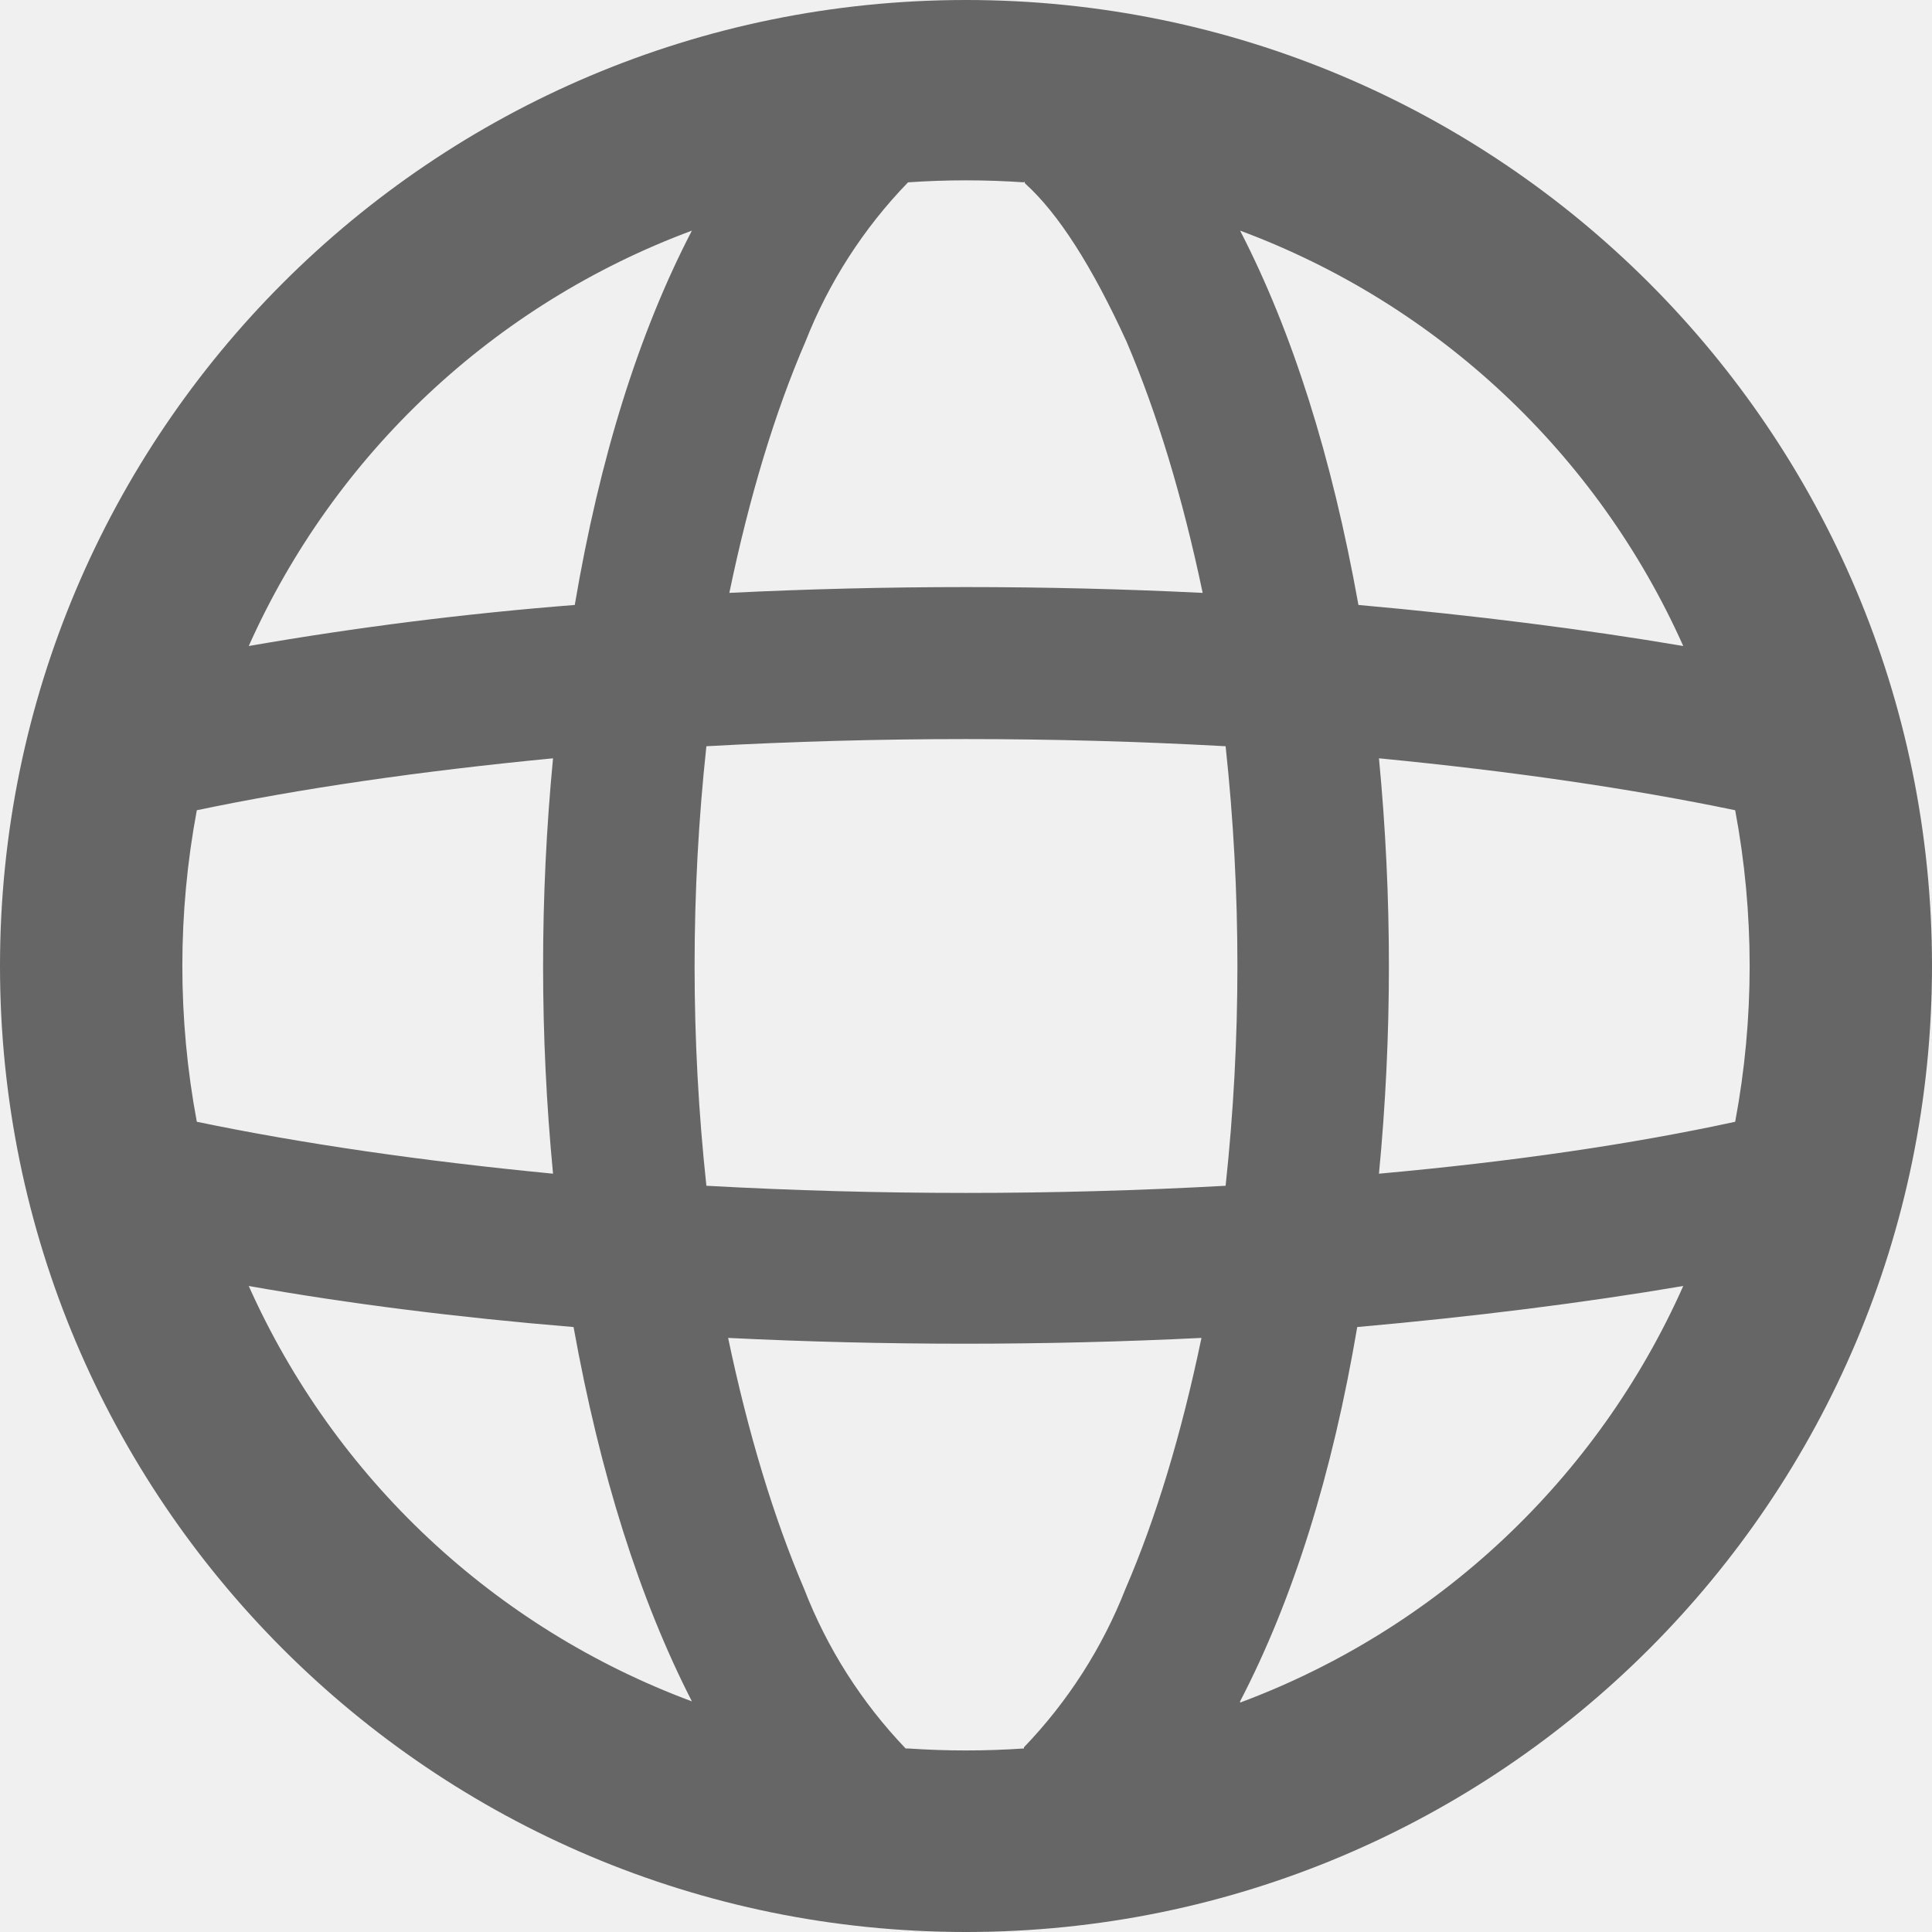
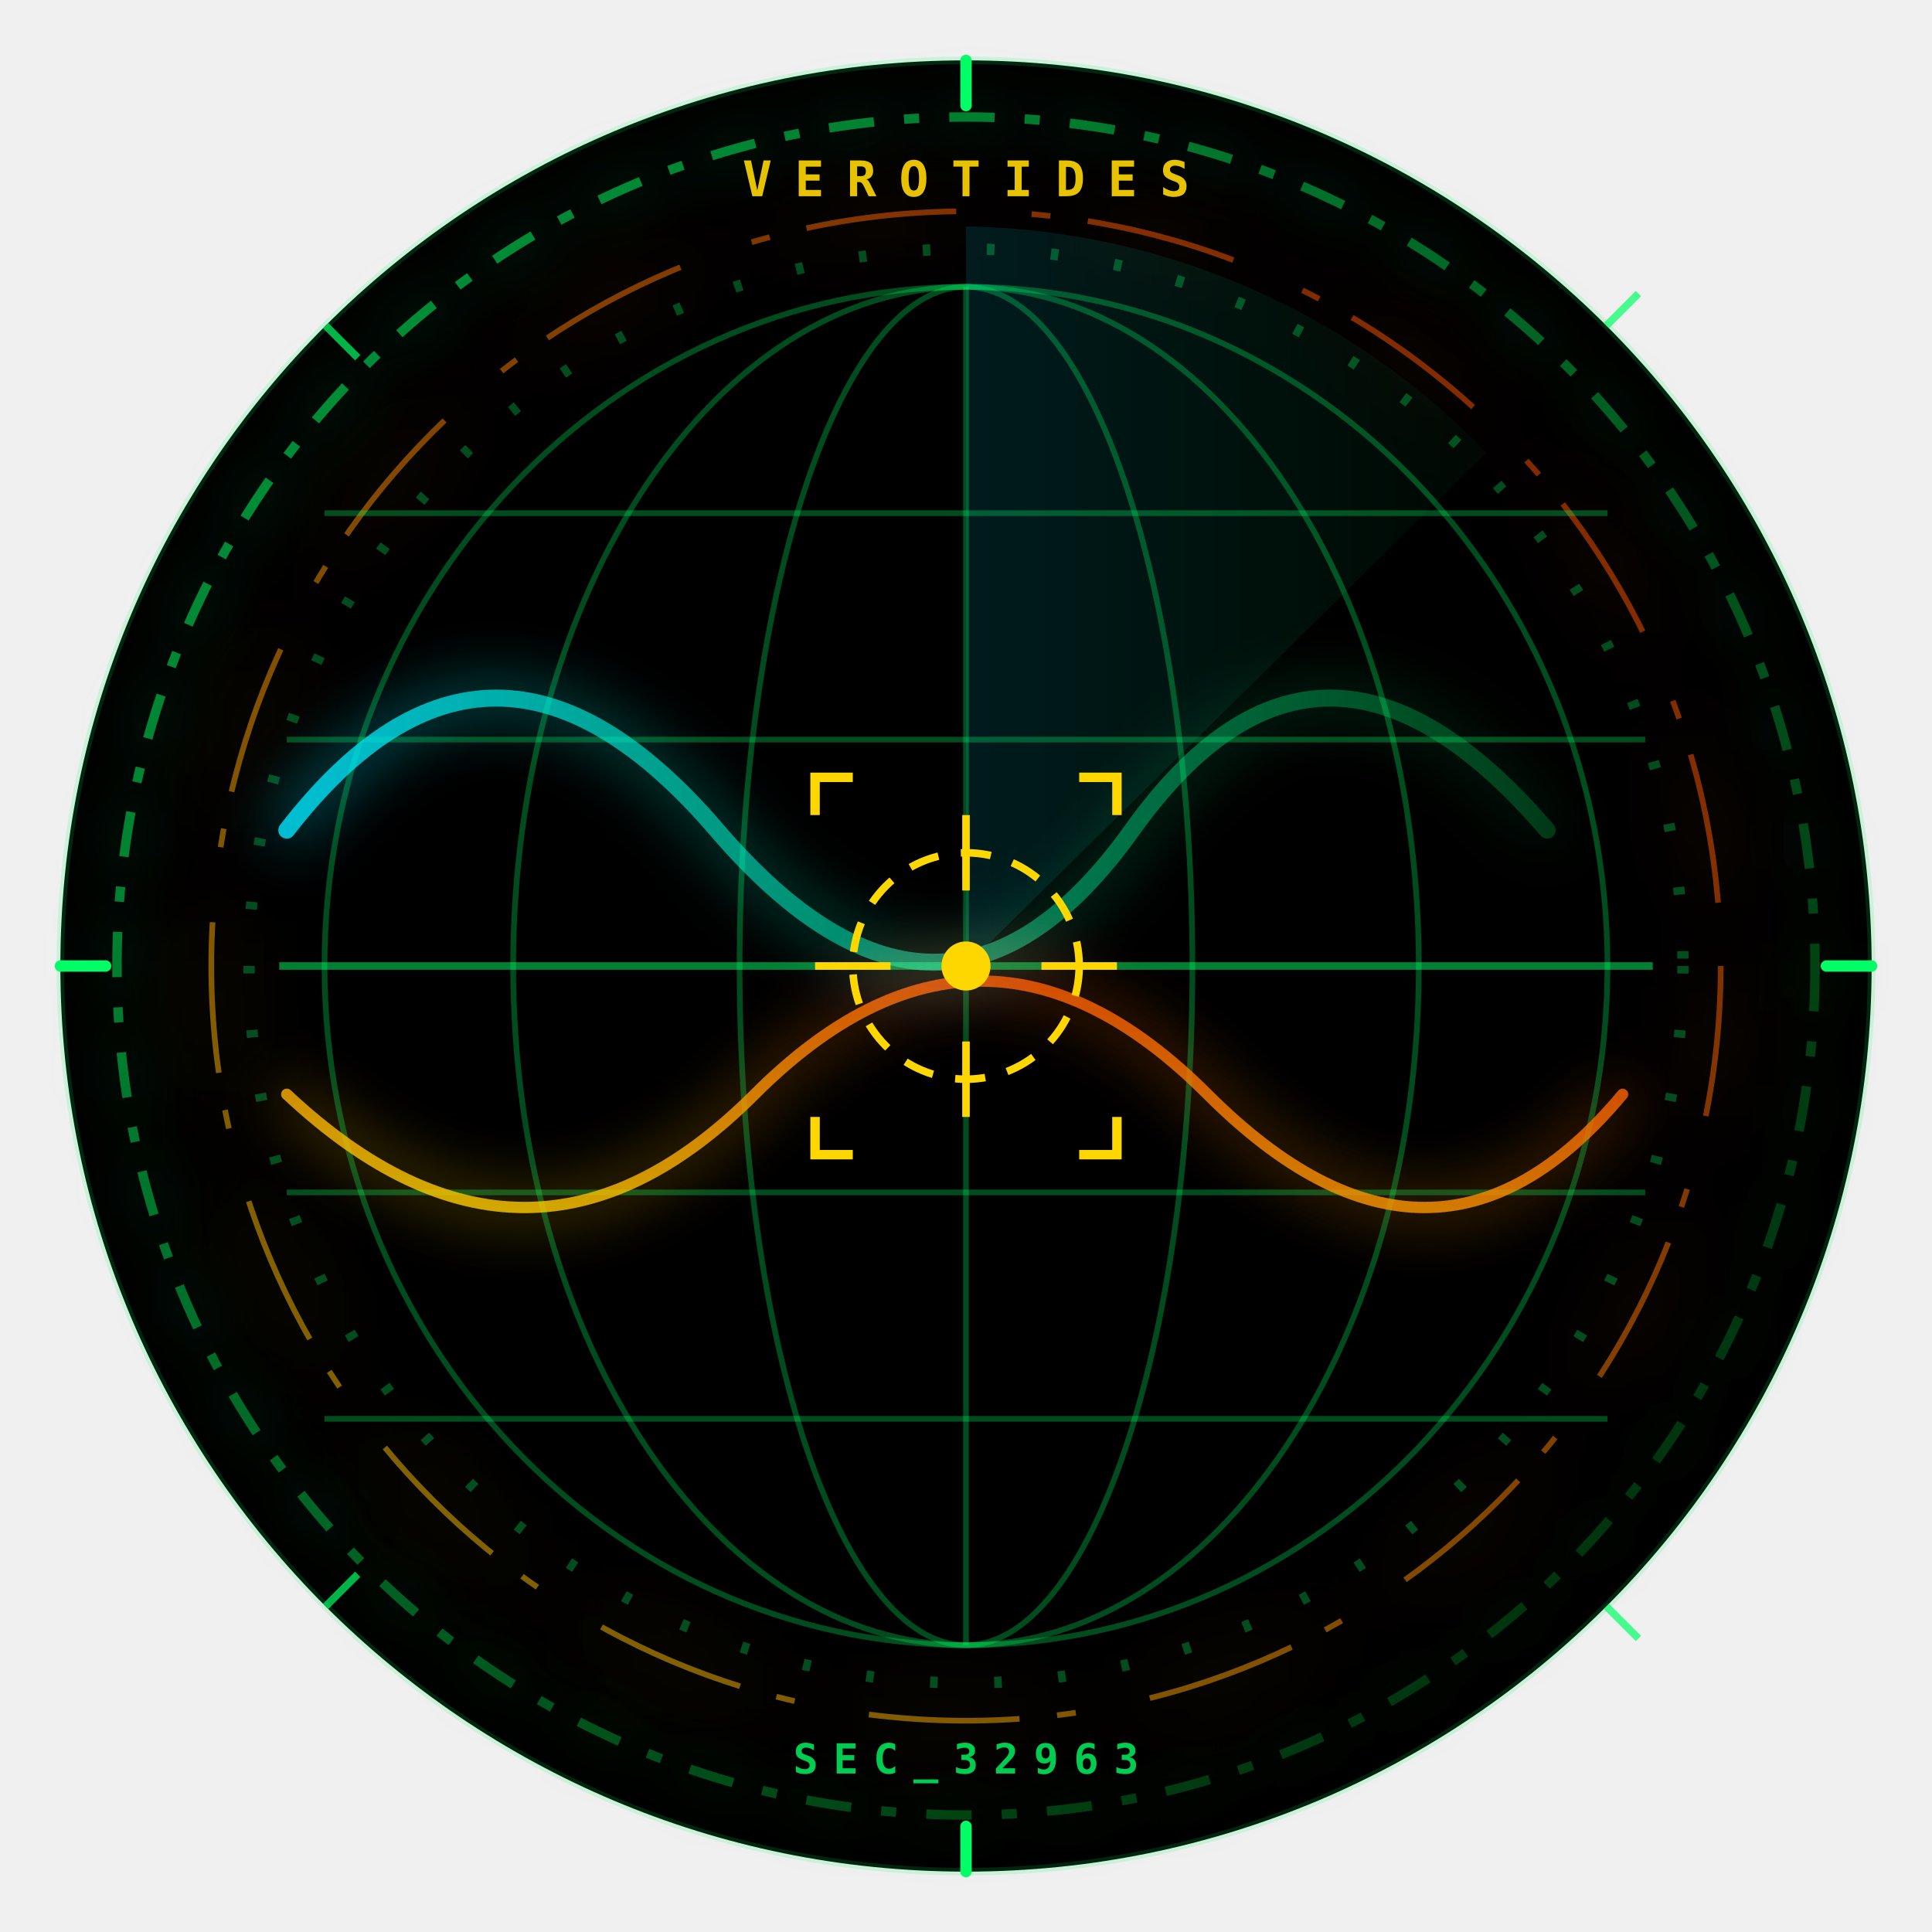
- <svg xmlns="http://www.w3.org/2000/svg" fill="none" viewBox="0 0 16 16">
-   <g clip-path="url(#a)">
-     <path fill-rule="evenodd" clip-rule="evenodd" d="M10.27 14.1a6.5 6.5 0 0 0 3.67-3.45q-1.24.21-2.7.34-.31 1.83-.97 3.1M8 16A8 8 0 1 0 8 0a8 8 0 0 0 0 16m.48-1.52a7 7 0 0 1-.96 0H7.5a4 4 0 0 1-.84-1.32q-.38-.89-.63-2.08a40 40 0 0 0 3.92 0q-.25 1.2-.63 2.08a4 4 0 0 1-.84 1.31zm2.94-4.76q1.66-.15 2.95-.43a7 7 0 0 0 0-2.58q-1.3-.27-2.95-.43a18 18 0 0 1 0 3.44m-1.27-3.54a17 17 0 0 1 0 3.64 39 39 0 0 1-4.3 0 17 17 0 0 1 0-3.64 39 39 0 0 1 4.3 0m1.1-1.17q1.45.13 2.69.34a6.5 6.5 0 0 0-3.67-3.44q.65 1.26.98 3.1M8.48 1.5l.01.02q.41.37.84 1.31.38.89.63 2.08a40 40 0 0 0-3.92 0q.25-1.2.63-2.08a4 4 0 0 1 .85-1.32 7 7 0 0 1 .96 0m-2.75.4a6.5 6.5 0 0 0-3.67 3.44 29 29 0 0 1 2.7-.34q.31-1.83.97-3.1M4.58 6.28q-1.66.16-2.95.43a7 7 0 0 0 0 2.58q1.3.27 2.95.43a18 18 0 0 1 0-3.44m.17 4.71q-1.45-.12-2.69-.34a6.5 6.5 0 0 0 3.67 3.44q-.65-1.27-.98-3.1" fill="#666" />
+ <svg xmlns="http://www.w3.org/2000/svg" width="512" height="512" viewBox="0 0 512 512" fill="none">
+   <defs>
+     <filter id="glow-green" x="-20%" y="-20%" width="140%" height="140%">
+       <feGaussianBlur stdDeviation="8" result="blur" />
+       <feMerge>
+         <feMergeNode in="blur" />
+         <feMergeNode in="SourceGraphic" />
+       </feMerge>
+     </filter>
+     <filter id="glow-yellow" x="-20%" y="-20%" width="140%" height="140%">
+       <feGaussianBlur stdDeviation="12" result="blur" />
+       <feMerge>
+         <feMergeNode in="blur" />
+         <feMergeNode in="SourceGraphic" />
+       </feMerge>
+     </filter>
+     <linearGradient id="grad-green" x1="0%" y1="0%" x2="100%" y2="100%">
+       <stop offset="0%" stop-color="#00ff66" />
+       <stop offset="100%" stop-color="#003b0c" />
+     </linearGradient>
+     <linearGradient id="grad-yellow" x1="0%" y1="100%" x2="100%" y2="0%">
+       <stop offset="0%" stop-color="#ffd700" />
+       <stop offset="100%" stop-color="#ff3c00" />
+     </linearGradient>
+     <linearGradient id="grad-cyan" x1="0%" y1="0%" x2="100%" y2="0%">
+       <stop offset="0%" stop-color="#00e5ff" stop-opacity="0.8" />
+       <stop offset="100%" stop-color="#00ff66" stop-opacity="0.2" />
+     </linearGradient>
+     <style>
+       .animated-rotate-clockwise {
+         transform-origin: 256px 256px;
+         animation: rotateCW 20s linear infinite;
+       }
+       .animated-rotate-counter {
+         transform-origin: 256px 256px;
+         animation: rotateCCW 25s linear infinite;
+       }
+       .animated-pulse {
+         animation: pulseOpacity 3s ease-in-out infinite;
+       }
+       .animated-wave-1 {
+         animation: waveShift1 6s ease-in-out infinite;
+       }
+       .animated-wave-2 {
+         animation: waveShift2 8s ease-in-out infinite;
+       }
+       .animated-target {
+         transform-origin: 256px 256px;
+         animation: targetBlink 2s steps(2, start) infinite;
+       }
+ 
+       @keyframes rotateCW {
+         from { transform: rotate(0deg); }
+         to { transform: rotate(360deg); }
+       }
+       @keyframes rotateCCW {
+         from { transform: rotate(360deg); }
+         to { transform: rotate(0deg); }
+       }
+       @keyframes pulseOpacity {
+         0%, 100% { opacity: 0.25; }
+         50% { opacity: 0.75; }
+       }
+       @keyframes waveShift1 {
+         0%, 100% { transform: translate(0, 0); }
+         50% { transform: translate(-15px, 5px); }
+       }
+       @keyframes waveShift2 {
+         0%, 100% { transform: translate(0, 0); }
+         50% { transform: translate(15px, -5px); }
+       }
+       @keyframes targetBlink {
+         0%, 100% { opacity: 1; stroke-width: 2.5; }
+         50% { opacity: 0.3; stroke-width: 1.5; }
+       }
+     </style>
+   </defs>
+   <circle cx="256" cy="256" r="240" fill="#000000" stroke="#00ff66" stroke-width="2" stroke-opacity="0.15" />
+   <g class="animated-rotate-clockwise">
+     <circle cx="256" cy="256" r="225" stroke="url(#grad-green)" stroke-width="2.5" stroke-dasharray="12 8 4 8" stroke-opacity="0.6" filter="url(#glow-green)" />
+     <path d="M256 16v12M256 484v12M16 256h12M484 256h12" stroke="#00ff66" stroke-width="3" stroke-linecap="round" />
+     <path d="M86.3 86.3l8.5 8.5M425.7 425.7l8.5 8.5M86.3 425.7l8.5-8.5M425.7 86.3l8.5-8.5" stroke="#00ff66" stroke-width="2" stroke-opacity="0.7" />
  </g>
-   <defs>
-     <clipPath id="a">
-       <path fill="#fff" d="M0 0h16v16H0z" />
-     </clipPath>
-   </defs>
+   <g class="animated-rotate-counter">
+     <circle cx="256" cy="256" r="200" stroke="url(#grad-yellow)" stroke-width="1.5" stroke-dasharray="40 20 5 10" stroke-opacity="0.5" filter="url(#glow-yellow)" />
+     <circle cx="256" cy="256" r="190" stroke="#00ff66" stroke-dasharray="2 15" stroke-width="3" stroke-opacity="0.3" />
+   </g>
+   <g class="animated-pulse" stroke="#00ff66" stroke-width="1.5" stroke-opacity="0.3">
+     <ellipse cx="256" cy="256" rx="60" ry="180" fill="none" />
+     <ellipse cx="256" cy="256" rx="120" ry="180" fill="none" />
+     <ellipse cx="256" cy="256" rx="170" ry="180" fill="none" />
+     <line x1="256" y1="76" x2="256" y2="436" />
+     <line x1="86" y1="136" x2="426" y2="136" />
+     <line x1="76" y1="196" x2="436" y2="196" />
+     <line x1="74" y1="256" x2="438" y2="256" stroke-width="2" stroke-opacity="0.5" />
+     <line x1="76" y1="316" x2="436" y2="316" />
+     <line x1="86" y1="376" x2="426" y2="376" />
+   </g>
+   <g filter="url(#glow-green)">
+     <path class="animated-wave-1" d="M 76 220 Q 130 150, 190 220 T 300 220 T 410 220" fill="none" stroke="url(#grad-cyan)" stroke-width="4.5" stroke-linecap="round" />
+     <path class="animated-wave-2" d="M 76 290 Q 140 350, 200 290 T 320 290 T 430 290" fill="none" stroke="url(#grad-yellow)" stroke-width="3" stroke-opacity="0.8" stroke-linecap="round" />
+   </g>
+   <g class="animated-rotate-clockwise">
+     <path d="M256 256 L256 60 A196 196 0 0 1 394 120 Z" fill="url(#grad-cyan)" opacity="0.15" />
+   </g>
+   <g class="animated-target" stroke="#ffd700" fill="none">
+     <circle cx="256" cy="256" r="30" stroke-width="2" stroke-dasharray="8 6" />
+     <circle cx="256" cy="256" r="6" fill="#ffd700" />
+     <line x1="256" y1="216" x2="256" y2="236" stroke-width="2" />
+     <line x1="256" y1="276" x2="256" y2="296" stroke-width="2" />
+     <line x1="216" y1="256" x2="236" y2="256" stroke-width="2" />
+     <line x1="276" y1="256" x2="296" y2="256" stroke-width="2" />
+     <path d="M 216 216 L 216 206 L 226 206" stroke-width="2.5" />
+     <path d="M 296 216 L 296 206 L 286 206" stroke-width="2.5" />
+     <path d="M 216 296 L 216 306 L 226 306" stroke-width="2.5" />
+     <path d="M 296 296 L 296 306 L 286 306" stroke-width="2.5" />
+   </g>
+   <text x="256" y="470" font-family="monospace" font-size="11" font-weight="900" fill="#00ff66" fill-opacity="0.8" text-anchor="middle" letter-spacing="4">SEC_32963</text>
+   <text x="256" y="52" font-family="monospace" font-size="13" font-weight="900" fill="#ffd700" fill-opacity="0.9" text-anchor="middle" letter-spacing="6">VEROTIDES</text>
</svg>
